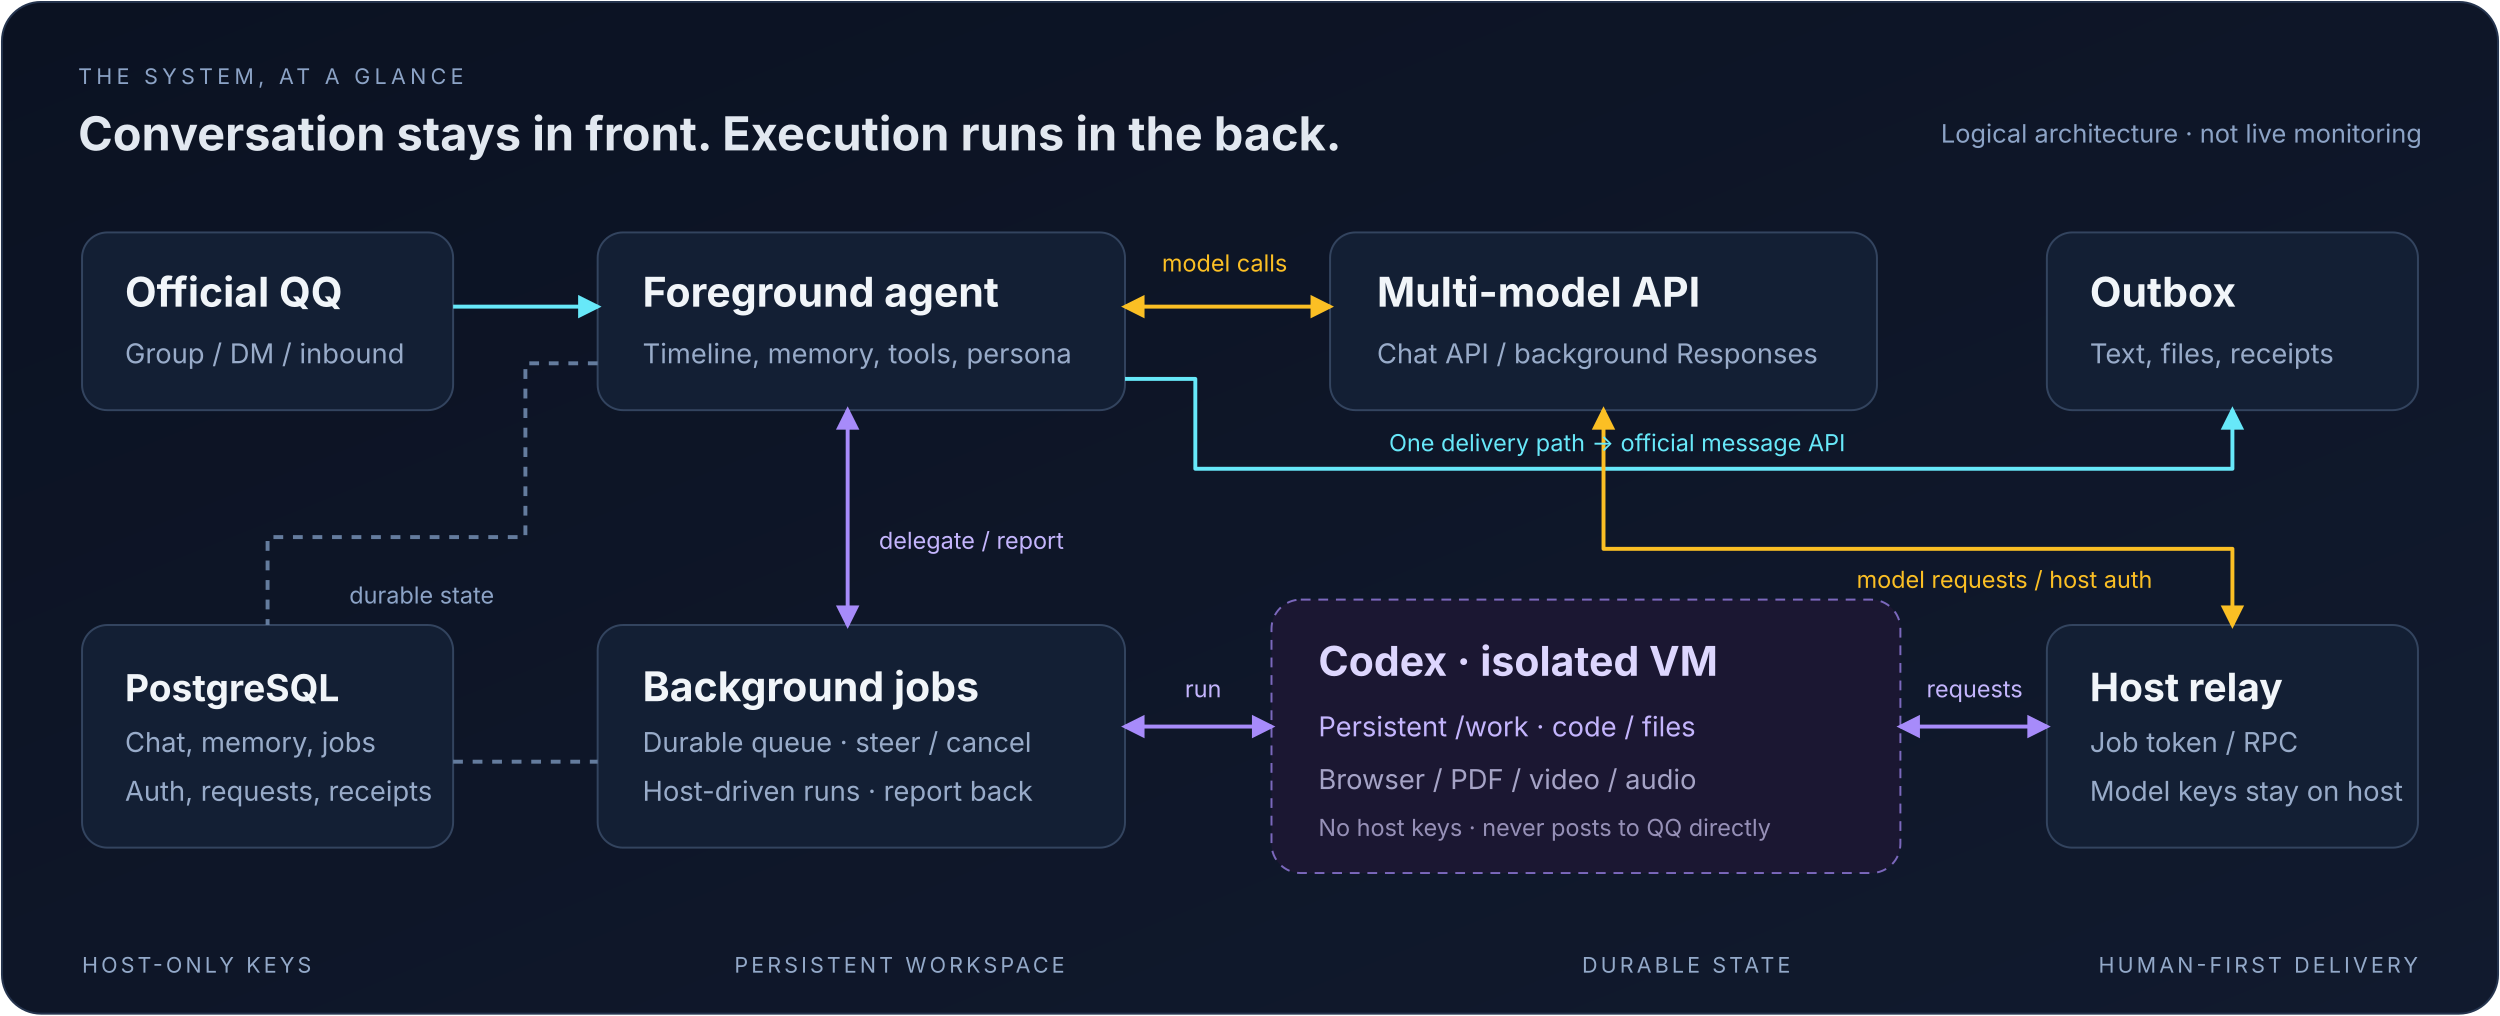
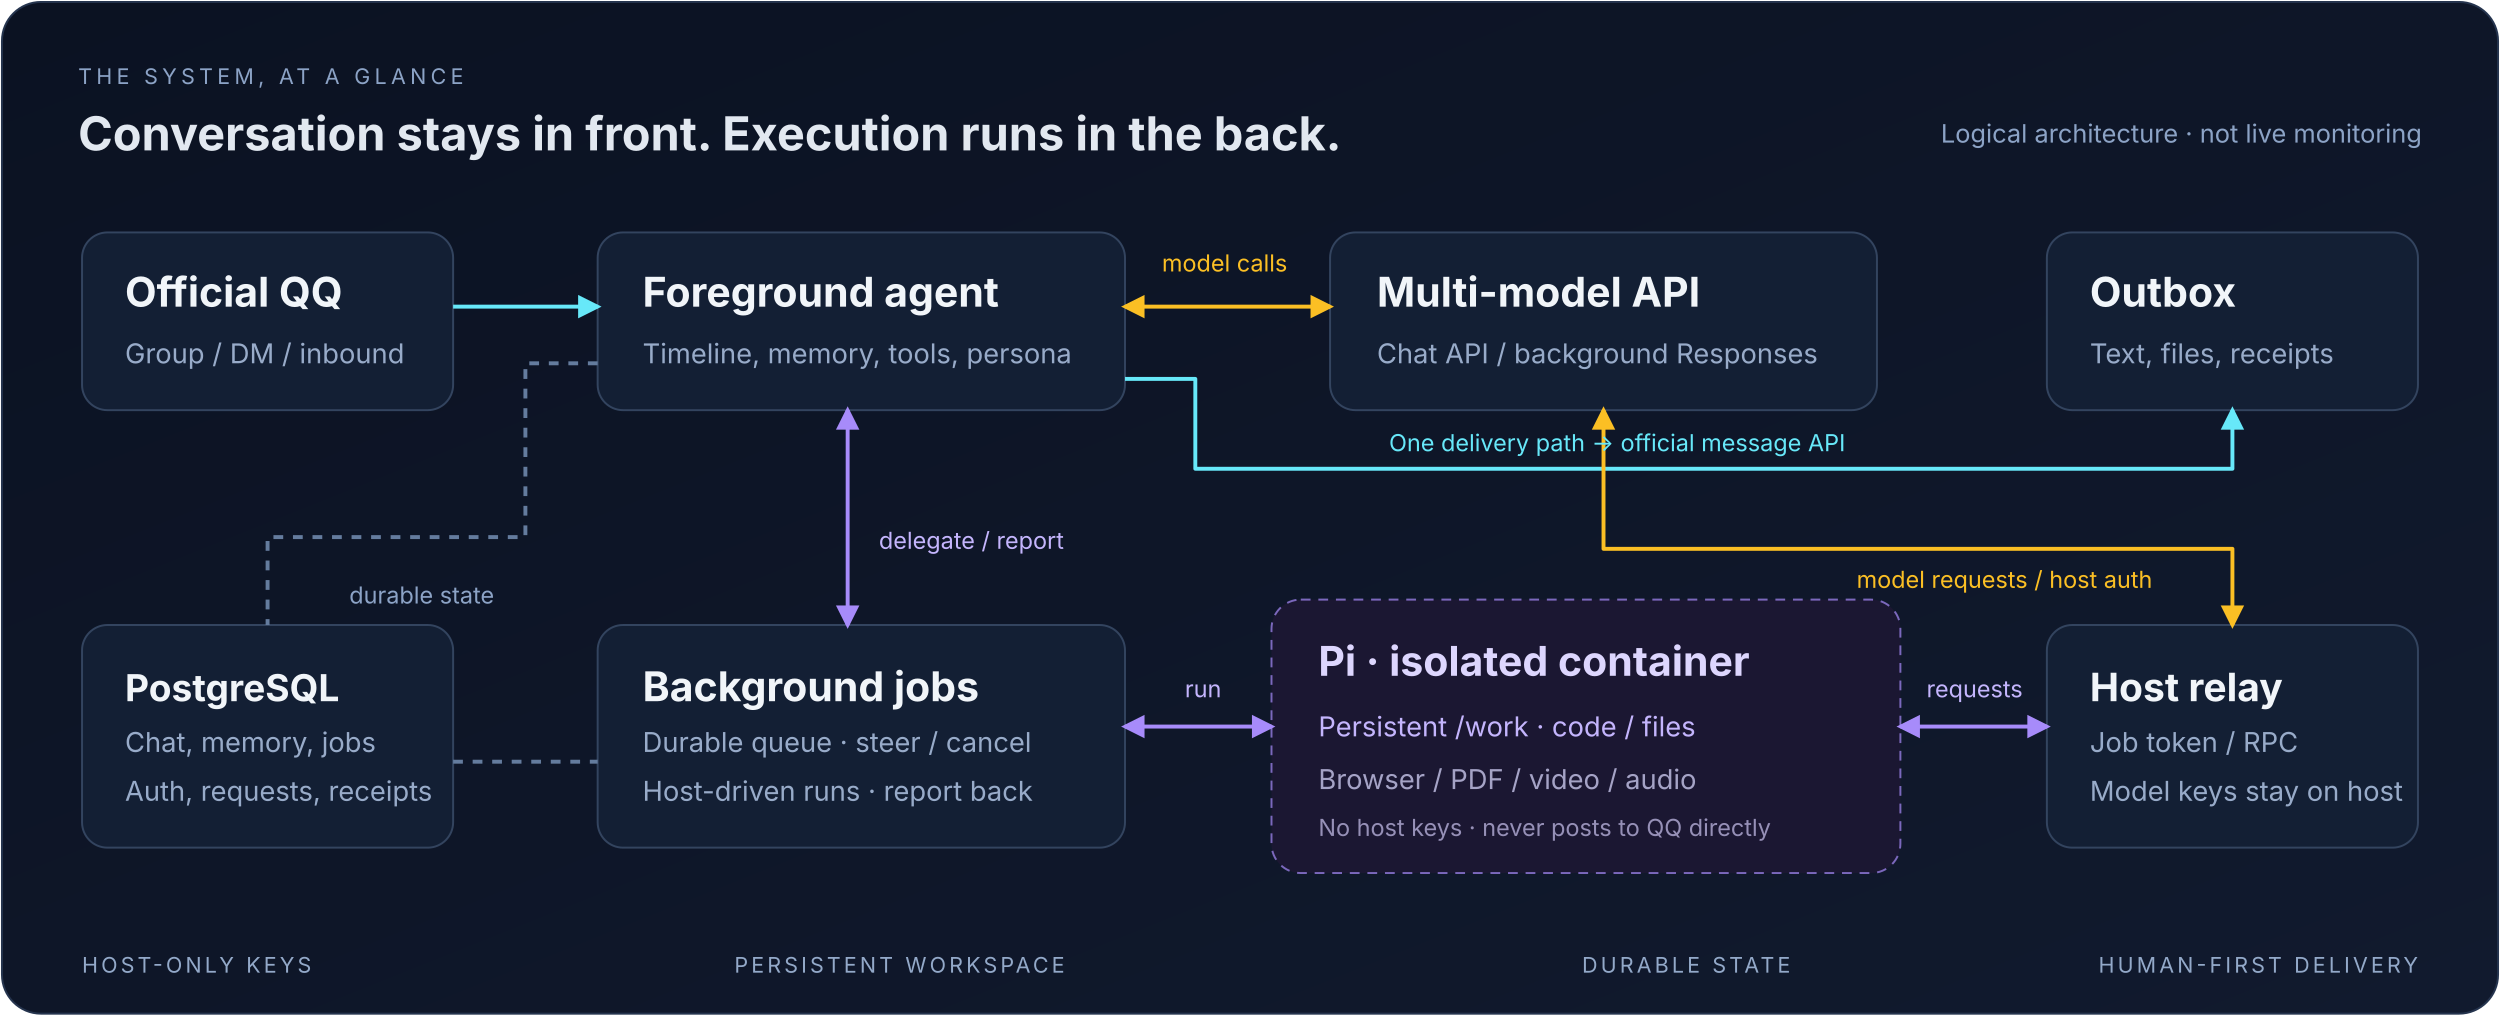
<svg xmlns="http://www.w3.org/2000/svg" width="1280" height="520" viewBox="0 0 1280 520" role="img" aria-labelledby="title desc">
  <defs>
    <linearGradient id="bg" x1="0" y1="0" x2="1" y2="1">
      <stop stop-color="#0b1222" />
      <stop offset="1" stop-color="#111a2e" />
    </linearGradient>
    <linearGradient id="line" x1="0" y1="0" x2="1" y2="0">
      <stop stop-color="#67e8f9" />
      <stop offset="1" stop-color="#a78bfa" />
    </linearGradient>
    <marker id="blue" markerWidth="8" markerHeight="8" refX="6" refY="4" orient="auto-start-reverse">
      <path d="M1 1 7 4 1 7" fill="#67e8f9" />
    </marker>
    <marker id="purple" markerWidth="8" markerHeight="8" refX="6" refY="4" orient="auto-start-reverse">
      <path d="M1 1 7 4 1 7" fill="#a78bfa" />
    </marker>
    <marker id="orange" markerWidth="8" markerHeight="8" refX="6" refY="4" orient="auto-start-reverse">
      <path d="M1 1 7 4 1 7" fill="#fbbf24" />
    </marker>
  </defs>
  <rect x="1" y="1" width="1278" height="518" rx="20" fill="url(#bg)" stroke="#25344e" />
  <g font-family="Inter, -apple-system, BlinkMacSystemFont, 'Segoe UI', Arial, 'PingFang SC', 'Microsoft YaHei', sans-serif">
    <text x="40" y="43" fill="#8ca3c6" font-size="11" letter-spacing="2.2">THE SYSTEM, AT A GLANCE</text>
    <text x="40" y="77" fill="#e2e8f0" font-size="24" font-weight="650">Conversation stays in front. Execution runs in the back.</text>
    <text x="1240" y="73" fill="#8ca3c6" font-size="13" text-anchor="end">Logical architecture · not live monitoring</text>
    <g fill="#131f34" stroke="#33445f">
      <rect x="42" y="119" width="190" height="91" rx="13" />
      <rect x="306" y="119" width="270" height="91" rx="13" />
      <rect x="681" y="119" width="280" height="91" rx="13" />
      <rect x="1048" y="119" width="190" height="91" rx="13" />
      <rect x="42" y="320" width="190" height="114" rx="13" />
      <rect x="306" y="320" width="270" height="114" rx="13" />
      <rect x="1048" y="320" width="190" height="114" rx="13" />
    </g>
    <rect x="651" y="307" width="322" height="140" rx="15" fill="#1b1732" stroke="#a78bfa" stroke-opacity=".7" stroke-dasharray="5 4" />
    <g font-size="21" font-weight="650" fill="#f1f5f9">
      <text x="64" y="157">Official QQ</text>
      <text x="329" y="157">Foreground agent</text>
      <text x="705" y="157">Multi-model API</text>
      <text x="1070" y="157">Outbox</text>
      <text x="64" y="359" font-size="19">PostgreSQL</text>
      <text x="329" y="359">Background jobs</text>
-       <text x="675" y="346" fill="#ddd6fe">Codex · isolated VM</text>
+       <text x="675" y="346" fill="#ddd6fe">Pi · isolated container</text>
      <text x="1070" y="359" font-size="20">Host relay</text>
    </g>
    <g font-size="14" fill="#98abc9">
      <text x="64" y="186">Group / DM / inbound</text>
      <text x="329" y="186">Timeline, memory, tools, persona</text>
      <text x="705" y="186">Chat API / background Responses</text>
      <text x="1070" y="186">Text, files, receipts</text>
      <text x="64" y="385">Chat, memory, jobs</text>
      <text x="64" y="410">Auth, requests, receipts</text>
      <text x="329" y="385">Durable queue · steer / cancel</text>
      <text x="329" y="410">Host-driven runs · report back</text>
      <text x="675" y="377" fill="#c4b5fd">Persistent /work · code / files</text>
      <text x="675" y="404" fill="#a5a3c6">Browser / PDF / video / audio</text>
      <text x="675" y="428" fill="#9690b7" font-size="12">No host keys · never posts to QQ directly</text>
      <text x="1070" y="385">Job token / RPC</text>
      <text x="1070" y="410">Model keys stay on host</text>
    </g>
    <g fill="none" stroke-width="2" stroke-linejoin="round">
      <path d="M232 157H306" stroke="#67e8f9" marker-end="url(#blue)" />
      <path d="M576 157H681" stroke="#fbbf24" marker-start="url(#orange)" marker-end="url(#orange)" />
      <path d="M576 194H612V240H1143V210" stroke="#67e8f9" marker-end="url(#blue)" />
      <path d="M434 210V320" stroke="#a78bfa" marker-start="url(#purple)" marker-end="url(#purple)" />
      <path d="M576 372H651" stroke="#a78bfa" marker-start="url(#purple)" marker-end="url(#purple)" />
      <path d="M973 372H1048" stroke="#a78bfa" marker-start="url(#purple)" marker-end="url(#purple)" />
      <path d="M1143 320V281H821V210" stroke="#fbbf24" marker-start="url(#orange)" marker-end="url(#orange)" />
      <path d="M306 186H269V275H137V320M232 390H306" stroke="#647c9e" stroke-dasharray="5 5" />
    </g>
    <g font-size="12">
      <text x="627" y="139" fill="#fbbf24" text-anchor="middle">model calls</text>
      <text x="828" y="231" fill="#67e8f9" text-anchor="middle">One delivery path → official message API</text>
      <text x="450" y="281" fill="#c4b5fd">delegate / report</text>
      <text x="616" y="357" fill="#c4b5fd" text-anchor="middle">run</text>
      <text x="1011" y="357" fill="#c4b5fd" text-anchor="middle">requests</text>
      <text x="1102" y="301" fill="#fbbf24" text-anchor="end">model requests / host auth</text>
      <text x="253" y="309" fill="#8ca3c6" text-anchor="end">durable state</text>
    </g>
    <path d="M42 472H1238" stroke="url(#line)" stroke-opacity=".22" />
    <g font-size="11" letter-spacing="1.6" fill="#93a9c9">
      <text x="42" y="498">HOST-ONLY KEYS</text>
      <text x="376" y="498">PERSISTENT WORKSPACE</text>
      <text x="810" y="498">DURABLE STATE</text>
      <text x="1238" y="498" text-anchor="end">HUMAN-FIRST DELIVERY</text>
    </g>
  </g>
</svg>
